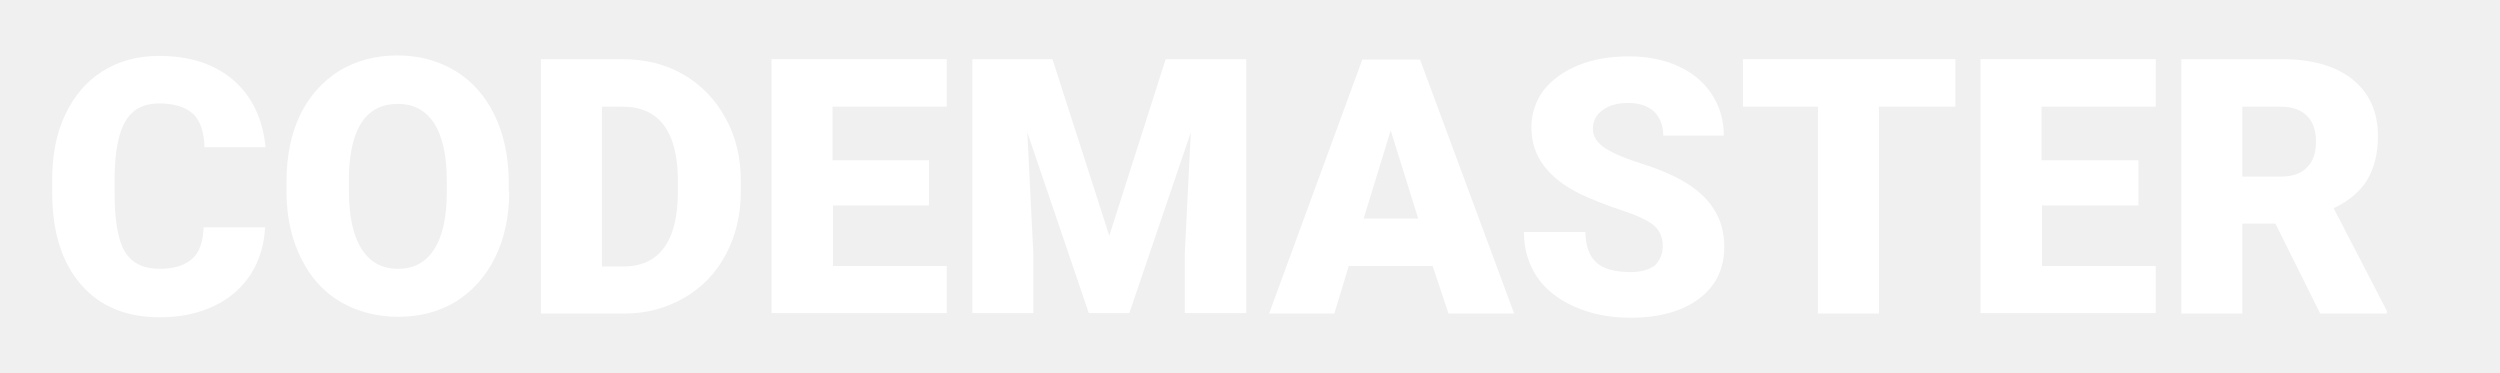
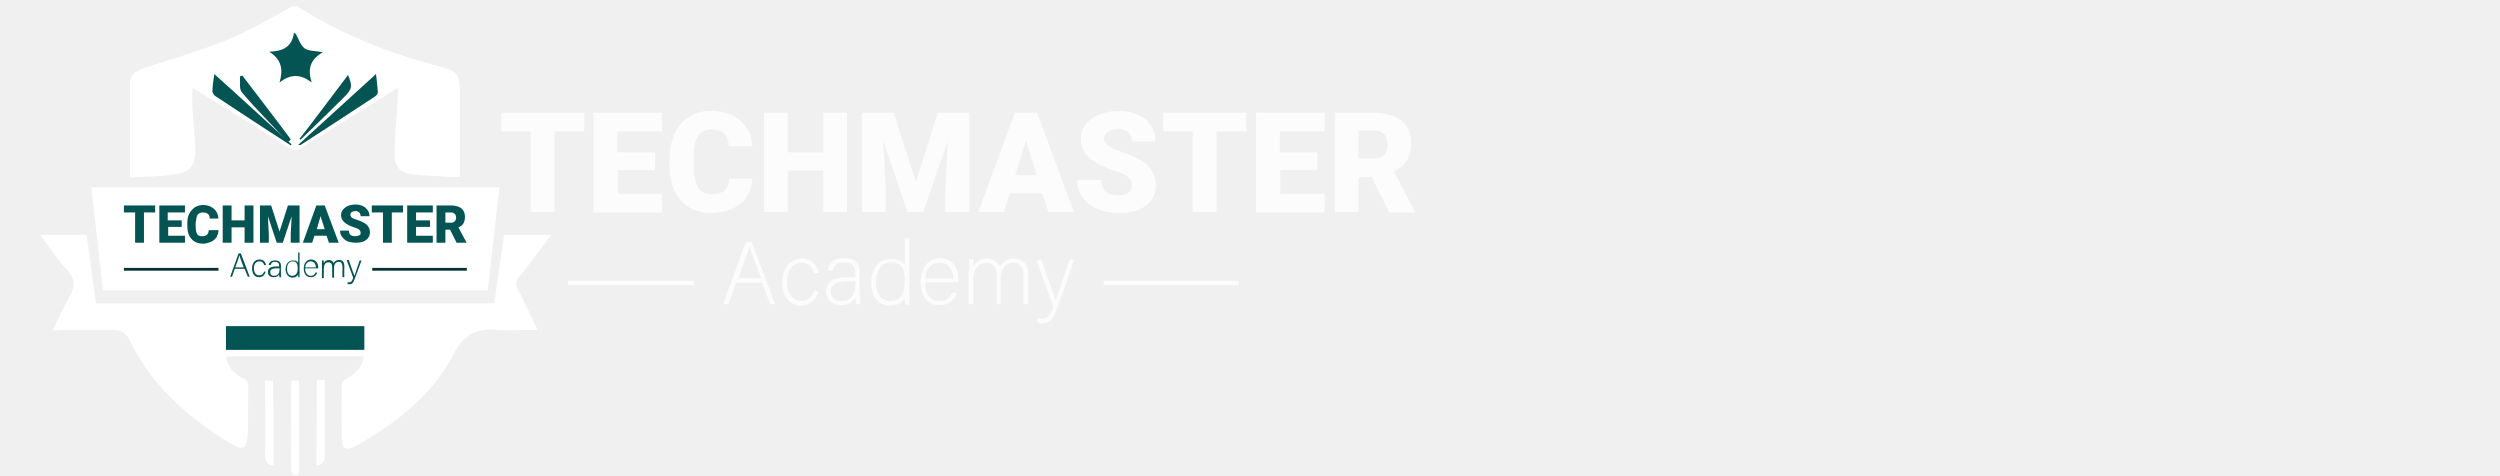
- <svg xmlns="http://www.w3.org/2000/svg" version="1.1" id="Layer_2_00000018213712314226152990000015733802731845106080_" x="0px" y="0px" viewBox="0 0 536.6 80" style="enable-background:new 0 0 536.6 80;" xml:space="preserve">
+ <svg xmlns="http://www.w3.org/2000/svg" version="1.1" id="Layer_2_00000018213712314226152990000015733802731845106080_" x="0px" y="0px" viewBox="0 0 536.6 102" style="enable-background:new 0 0 536.6 102;" xml:space="preserve">
  <style type="text/css">
	.st0{fill:#FFFFFF;}
+ 	.st1{fill:#055454;}
+ 	.st2{fill:#043332;}
+ 	.st3{fill:#FCFCFC;}
</style>
  <g>
-     <path class="st0" d="M56.9,48.8c-0.2,3.8-1.2,7.1-3.1,10.1c-1.9,2.9-4.5,5.2-7.9,6.8c-3.4,1.6-7.2,2.4-11.6,2.4   c-7.2,0-12.8-2.3-16.9-7s-6.2-11.3-6.2-19.8v-2.7c0-5.3,0.9-10,2.8-14c1.9-4,4.5-7.1,8-9.3c3.5-2.2,7.5-3.3,12.1-3.3   c6.6,0,11.9,1.7,16,5.2c4,3.5,6.3,8.3,6.9,14.4H43.9c-0.1-3.3-0.9-5.7-2.5-7.2c-1.6-1.4-4-2.2-7.2-2.2c-3.3,0-5.7,1.2-7.2,3.7   c-1.5,2.4-2.3,6.4-2.4,11.7v3.9c0,5.8,0.7,10,2.2,12.5c1.5,2.5,4,3.7,7.5,3.7c3,0,5.3-0.7,6.9-2.1c1.6-1.4,2.4-3.7,2.5-6.8H56.9z" />
-     <path class="st0" d="M109.3,41.1c0,5.3-1,10-3,14.1c-2,4.1-4.8,7.2-8.4,9.5c-3.6,2.2-7.8,3.3-12.4,3.3c-4.6,0-8.8-1.1-12.4-3.2   c-3.6-2.1-6.4-5.2-8.4-9.2c-2-4-3.1-8.5-3.2-13.7v-3.1c0-5.3,1-10.1,2.9-14.1c2-4.1,4.8-7.2,8.4-9.5c3.7-2.2,7.8-3.3,12.5-3.3   c4.6,0,8.7,1.1,12.4,3.3c3.6,2.2,6.4,5.3,8.4,9.4c2,4.1,3,8.7,3.1,14V41.1z M95.9,38.8c0-5.4-0.9-9.5-2.7-12.3   c-1.8-2.8-4.4-4.2-7.8-4.2c-6.6,0-10.1,4.9-10.5,14.8l0,4c0,5.3,0.9,9.5,2.7,12.3c1.8,2.9,4.4,4.3,7.9,4.3c3.3,0,5.9-1.4,7.7-4.2   c1.8-2.8,2.7-6.9,2.7-12.2V38.8z" />
-     <path class="st0" d="M116.1,67.3V12.7h17.6c4.8,0,9.2,1.1,13,3.3c3.8,2.2,6.8,5.3,9,9.3c2.2,4,3.3,8.4,3.3,13.4v2.5   c0,5-1.1,9.5-3.2,13.4c-2.1,4-5.1,7.1-8.9,9.3c-3.8,2.2-8.1,3.4-12.8,3.4H116.1z M129.2,22.9v34.3h4.6c3.8,0,6.7-1.3,8.7-4   c2-2.7,3-6.7,3-12v-2.4c0-5.3-1-9.2-3-11.9c-2-2.7-5-4-8.8-4H129.2z" />
-     <path class="st0" d="M199.5,44.1h-20.7v13h24.4v10.1h-37.6V12.7h37.6v10.2h-24.5v11.5h20.7V44.1z" />
-     <path class="st0" d="M225.9,12.7l12.2,37.9l12.1-37.9h17.3v54.5h-13.2V54.5l1.3-26.1l-13.2,38.8h-8.7l-13.2-38.8l1.3,26.1v12.7   h-13.1V12.7H225.9z" />
-     <path class="st0" d="M307.5,57.1h-18l-3.1,10.2h-14l20-54.5h12.4l20.2,54.5h-14.1L307.5,57.1z M292.7,46.9h11.7L298.5,28   L292.7,46.9z" />
-     <path class="st0" d="M356.9,52.8c0-1.9-0.7-3.4-2-4.5c-1.4-1.1-3.8-2.2-7.2-3.3c-3.4-1.1-6.2-2.3-8.4-3.3   c-7.1-3.5-10.6-8.2-10.6-14.3c0-3,0.9-5.7,2.6-8c1.8-2.3,4.3-4.1,7.5-5.4c3.2-1.3,6.8-1.9,10.9-1.9c3.9,0,7.4,0.7,10.5,2.1   c3.1,1.4,5.5,3.4,7.2,6c1.7,2.6,2.6,5.5,2.6,8.9H357c0-2.2-0.7-3.9-2-5.2c-1.4-1.2-3.2-1.8-5.5-1.8c-2.3,0-4.2,0.5-5.6,1.6   c-1.4,1-2,2.4-2,4c0,1.4,0.7,2.7,2.2,3.8c1.5,1.1,4.1,2.3,7.9,3.5c3.8,1.2,6.9,2.5,9.3,3.9c5.9,3.4,8.8,8.1,8.8,14   c0,4.8-1.8,8.5-5.4,11.2c-3.6,2.7-8.5,4.1-14.8,4.1c-4.4,0-8.4-0.8-12-2.4c-3.6-1.6-6.3-3.8-8.1-6.5c-1.8-2.8-2.7-5.9-2.7-9.5h13.2   c0,2.9,0.8,5.1,2.3,6.5c1.5,1.4,4,2.1,7.4,2.1c2.2,0,3.9-0.5,5.2-1.4C356.3,55.8,356.9,54.5,356.9,52.8z" />
-     <path class="st0" d="M419.7,22.9h-16.4v44.4h-13.1V22.9h-16.1V12.7h45.6V22.9z" />
-     <path class="st0" d="M459,44.1h-20.7v13h24.4v10.1h-37.6V12.7h37.6v10.2h-24.5v11.5H459V44.1z" />
-     <path class="st0" d="M488.4,48h-7.1v19.3h-13.1V12.7h21.5c6.5,0,11.5,1.4,15.2,4.3c3.6,2.9,5.5,6.9,5.5,12.2c0,3.8-0.8,6.9-2.3,9.4   c-1.5,2.5-3.9,4.5-7.2,6.1l11.4,22v0.6H498L488.4,48z M481.3,37.9h8.3c2.5,0,4.4-0.7,5.6-2c1.3-1.3,1.9-3.1,1.9-5.5   s-0.6-4.2-1.9-5.5c-1.3-1.3-3.1-2-5.6-2h-8.3V37.9z" />
+     <g>
+       <polygon class="st0" points="19.6,40.2 107.2,40.2 104.7,62.3 22.1,62.3   " />
+     </g>
+     <g>
+       <g>
+         <path class="st0" d="M11.3,70.9c1.2-2.4,2.2-4.8,3.5-7c1.4-2.3,1.4-4-0.5-6.1c-2.1-2.2-3.7-4.8-5.7-7.4c3.4,0,6.6,0,10,0     c0.7,4.8,1.3,9.7,2,14.7c28.5,0,56.9,0,85.5,0c0.7-4.9,1.4-9.8,2.1-14.7c3.4,0,6.6,0,10.1,0c-2.4,3.2-4.6,6.2-6.9,9.1     c-0.7,0.8-0.8,1.5-0.3,2.5c1.5,2.9,2.9,5.9,4.3,8.8c-2.9,0-5.8,0.2-8.6,0c-4.4-0.4-7.2,0.9-9.4,5.1c-4.6,9-12.4,14.9-21,19.8     c-2.1,1.2-2.9,0.7-3-1.5c-0.1-4-0.1-8,0-11.9c0-0.3,0.5-0.8,0.9-1c2-1,3.4-2.4,3.8-4.8c-9.9,0-19.7,0-29.6,0     c0.4,2.2,1.6,3.8,3.6,4.6c1,0.4,1.2,1,1.2,1.9c-0.1,3.2,0,6.4-0.1,9.6c0,0.7-0.1,1.4-0.2,2.1c-0.2,1.3-0.9,1.7-2.1,1.2     c-0.2-0.1-0.5-0.2-0.7-0.3c-8.2-4.9-15.5-10.8-20.5-19.1c-0.7-1.2-1.3-2.4-2-3.7c-0.7-1.3-1.7-2-3.2-2c-4,0-8,0-11.9,0     C12.2,71,11.8,70.9,11.3,70.9z M48.5,75.1c10,0,19.8,0,29.7,0c0-1.8,0-3.5,0-5.1c-9.9,0-19.8,0-29.7,0     C48.5,71.7,48.5,73.3,48.5,75.1z" />
+       </g>
+       <g>
+         <path class="st0" d="M62.6,81.7c0.6,0,1,0,1.5,0c0,0.2,0.1,0.4,0.1,0.6c0,6.2,0,12.4,0,18.5c0,0.7,0,1.4-0.9,1.2     c-0.4-0.1-0.8-0.7-0.8-1.1c-0.1-6.2,0-12.4,0-18.7C62.5,82,62.5,81.9,62.6,81.7z" />
+       </g>
+       <g>
+         <path class="st0" d="M58.7,99.9c-1.3-0.1-1.8-0.8-1.8-2.1c0.1-4.9,0-9.8,0-14.6c0-0.5,0-0.9,0-1.5c0.6,0,1.1,0,1.7,0     C58.7,87.7,58.7,93.8,58.7,99.9z" />
+       </g>
+       <g>
+         <path class="st0" d="M68,81.6c0.6,0,1.1,0,1.7,0c0,0.6,0,1.1,0,1.6c0,4.9,0,9.8,0,14.6c0,1.3-0.4,1.9-1.8,2.1     C68,93.9,68,87.8,68,81.6z" />
+       </g>
+       <g>
+         <path class="st1" d="M48.5,75.1c0-1.8,0-3.4,0-5.1c9.9,0,19.7,0,29.7,0c0,1.7,0,3.4,0,5.1C68.3,75.1,58.5,75.1,48.5,75.1z" />
+       </g>
+     </g>
+     <g>
+       <g>
+         <path class="st0" d="M27.9,38.1c0-6.9,0-13.5,0-20.1c0-1.9,1-2.7,3.1-3.4c6-2,12.1-3.7,17.9-6.1c4.6-1.9,9-4.5,13.4-6.9     c0.7-0.4,1.2-0.5,1.9,0c9.5,6,19.8,10,30.6,12.8c3.3,0.9,3.9,1.7,3.9,5.1c0,5.6,0,11.1,0,16.7c0,0.5,0,1,0,1.8     c-0.6,0-1.2,0-1.8,0c-2.8-0.2-5.6-0.3-8.4-0.6c-2.6-0.3-3.8-1.6-3.8-4.2c0-3.2,0.3-6.4,0.5-9.6c0.1-1.5,0.2-2.9,0.3-4.8     c-0.9,0.5-1.5,0.9-2.1,1.3c-6.3,3.9-12.6,7.8-18.9,11.7c-0.9,0.5-1.5,0.5-2.3,0c-6.4-4-12.8-8-19.3-12c-0.5-0.3-1-0.6-1.6-0.9     c0,1.4-0.1,2.7,0,4c0.2,2.8,0.4,5.5,0.6,8.3c0.2,4.3-0.8,5.8-5,6.3C34,37.9,31.1,37.9,27.9,38.1z M63.5,7.3     c-0.1-0.1-0.2-0.1-0.4-0.2c-0.4,3.1-2.5,4-5.3,4.1c2.7,1.6,3,3.8,2.2,6.6c2.3-2,4.5-1.8,6.9,0c-1-2.8-0.4-4.9,2.4-6.5     c-1.6-0.3-3-0.2-3.9-0.8C64.5,9.7,64.1,8.3,63.5,7.3z M64,31.1c0.3,0,0.4,0.1,0.4,0c5.4-3.5,10.7-7,16.1-10.5     c0.3-0.2,0.6-0.6,0.6-0.9c-0.1-1.2-0.2-2.4-0.4-3.9C75.1,21,69.6,26,64,31.1z M62.4,31.2c0.1-0.1,0.1-0.2,0.2-0.2     C57.1,26,51.7,21,46,15.9c-0.2,1.4-0.3,2.6-0.4,3.7c0,0.3,0.3,0.8,0.6,1C51.6,24.1,57,27.7,62.4,31.2z M64.3,29.8     c0.1,0.1,0.1,0.2,0.2,0.2c3.1-3.1,6.3-6.1,9.4-9.2c1.7-1.7,1.8-2.3,0.8-4.7C71.3,20.8,67.8,25.3,64.3,29.8z M61.8,30.5     c0.2-0.2,0.4-0.4,0.6-0.6c-3.5-4.6-7-9.1-10.4-13.7c-0.2,0.1-0.4,0.1-0.5,0.2c0.1,1.2-0.2,2.7,0.4,3.4     C55.1,23.5,58.5,26.9,61.8,30.5z" />
+       </g>
+       <g>
+         <path class="st1" d="M63.5,7.3c0.6,1.1,1,2.4,1.9,3.1c0.9,0.6,2.2,0.5,3.9,0.8c-2.8,1.6-3.3,3.7-2.4,6.5c-2.3-1.8-4.5-1.9-6.9,0     c0.8-2.7,0.5-4.9-2.2-6.6c2.9-0.1,4.9-1,5.3-4.1C63.2,7.1,63.3,7.2,63.5,7.3z" />
+       </g>
+       <g>
+         <path class="st1" d="M64,31.1c5.6-5.1,11-10,16.7-15.2c0.2,1.4,0.3,2.6,0.4,3.9c0,0.3-0.3,0.7-0.6,0.9c-5.3,3.5-10.7,7-16.1,10.5     C64.4,31.1,64.3,31.1,64,31.1z" />
+       </g>
+       <g>
+         <path class="st1" d="M62.4,31.2c-5.4-3.5-10.8-7-16.2-10.6c-0.3-0.2-0.6-0.7-0.6-1c0-1.1,0.2-2.3,0.4-3.7     C51.7,21,57.1,26,62.6,31C62.5,31,62.5,31.1,62.4,31.2z" />
+       </g>
+       <g>
+         <path class="st1" d="M64.3,29.8c3.5-4.5,6.9-9.1,10.4-13.7c1,2.4,0.9,3-0.8,4.7c-3.1,3.1-6.2,6.1-9.4,9.2     C64.5,30,64.4,29.9,64.3,29.8z" />
+       </g>
+       <g>
+         <path class="st1" d="M61.8,30.5c-3.3-3.6-6.8-7-9.9-10.7c-0.6-0.7-0.3-2.2-0.4-3.4c0.2-0.1,0.4-0.1,0.5-0.2     c3.5,4.6,7,9.1,10.4,13.7C62.3,30.1,62,30.3,61.8,30.5z" />
+       </g>
+     </g>
+     <g>
+       <path class="st1" d="M33.3,45.6h-2.4v6.5H29v-6.5h-2.4v-1.5h6.7V45.6z" />
+       <path class="st1" d="M39.1,48.7h-3v1.9h3.6v1.5h-5.5v-8h5.5v1.5H36v1.7h3V48.7z" />
+       <path class="st1" d="M46.9,49.4c0,0.6-0.2,1-0.4,1.5c-0.3,0.4-0.7,0.8-1.2,1c-0.5,0.2-1.1,0.4-1.7,0.4c-1,0-1.9-0.3-2.5-1    c-0.6-0.7-0.9-1.6-0.9-2.9v-0.4c0-0.8,0.1-1.5,0.4-2.1c0.3-0.6,0.7-1,1.2-1.4c0.5-0.3,1.1-0.5,1.8-0.5c1,0,1.7,0.3,2.3,0.8    c0.6,0.5,0.9,1.2,1,2.1H45c0-0.5-0.1-0.8-0.4-1c-0.2-0.2-0.6-0.3-1.1-0.3c-0.5,0-0.8,0.2-1.1,0.5c-0.2,0.4-0.3,0.9-0.4,1.7v0.6    c0,0.9,0.1,1.5,0.3,1.8c0.2,0.4,0.6,0.5,1.1,0.5c0.4,0,0.8-0.1,1-0.3c0.2-0.2,0.4-0.5,0.4-1H46.9z" />
+       <path class="st1" d="M54.4,52.1h-1.9v-3.3h-2.8v3.3h-1.9v-8h1.9v3.2h2.8v-3.2h1.9V52.1z" />
+       <path class="st1" d="M58.2,44.1l1.8,5.6l1.8-5.6h2.5v8h-1.9v-1.9l0.2-3.8l-1.9,5.7h-1.3l-1.9-5.7l0.2,3.8v1.9h-1.9v-8H58.2z" />
+       <path class="st1" d="M70.1,50.6h-2.6L67,52.1H65l2.9-8h1.8l3,8h-2.1L70.1,50.6z M68,49.2h1.7l-0.9-2.8L68,49.2z" />
+       <path class="st1" d="M77.4,50c0-0.3-0.1-0.5-0.3-0.7c-0.2-0.2-0.5-0.3-1.1-0.5c-0.5-0.2-0.9-0.3-1.2-0.5c-1-0.5-1.6-1.2-1.6-2.1    c0-0.4,0.1-0.8,0.4-1.2c0.3-0.3,0.6-0.6,1.1-0.8c0.5-0.2,1-0.3,1.6-0.3c0.6,0,1.1,0.1,1.5,0.3c0.5,0.2,0.8,0.5,1.1,0.9    c0.3,0.4,0.4,0.8,0.4,1.3h-1.9c0-0.3-0.1-0.6-0.3-0.8c-0.2-0.2-0.5-0.3-0.8-0.3c-0.3,0-0.6,0.1-0.8,0.2c-0.2,0.2-0.3,0.3-0.3,0.6    c0,0.2,0.1,0.4,0.3,0.6s0.6,0.3,1.2,0.5c0.6,0.2,1,0.4,1.4,0.6c0.9,0.5,1.3,1.2,1.3,2.1c0,0.7-0.3,1.2-0.8,1.6    c-0.5,0.4-1.2,0.6-2.2,0.6c-0.6,0-1.2-0.1-1.8-0.3c-0.5-0.2-0.9-0.6-1.2-1S73,50.1,73,49.5h1.9c0,0.4,0.1,0.7,0.3,0.9    c0.2,0.2,0.6,0.3,1.1,0.3c0.3,0,0.6-0.1,0.8-0.2C77.3,50.5,77.4,50.3,77.4,50z" />
+       <path class="st1" d="M86.5,45.6h-2.4v6.5h-1.9v-6.5h-2.4v-1.5h6.7V45.6z" />
+       <path class="st1" d="M92.3,48.7h-3v1.9h3.6v1.5h-5.5v-8h5.5v1.5h-3.6v1.7h3V48.7z" />
+       <path class="st1" d="M96.6,49.3h-1v2.8h-1.9v-8h3.1c0.9,0,1.7,0.2,2.2,0.6c0.5,0.4,0.8,1,0.8,1.8c0,0.6-0.1,1-0.3,1.4    c-0.2,0.4-0.6,0.7-1.1,0.9l1.7,3.2v0.1H98L96.6,49.3z M95.6,47.8h1.2c0.4,0,0.6-0.1,0.8-0.3c0.2-0.2,0.3-0.5,0.3-0.8    c0-0.3-0.1-0.6-0.3-0.8c-0.2-0.2-0.5-0.3-0.8-0.3h-1.2V47.8z" />
+     </g>
+     <g>
+       <path class="st1" d="M50.4,57.7l-0.6,1.7h-0.4l1.8-5h0.5l1.9,5h-0.4l-0.7-1.7H50.4z M52.3,57.4c-0.6-1.5-0.8-2.2-0.9-2.6h0    c-0.1,0.4-0.4,1.3-0.9,2.6H52.3z" />
+       <path class="st1" d="M57,58.4c-0.2,0.6-0.6,1.1-1.4,1.1c-0.9,0-1.5-0.7-1.5-1.9c0-1,0.5-1.9,1.6-1.9c0.9,0,1.3,0.6,1.4,1.2h-0.4    c-0.1-0.4-0.4-0.8-1-0.8c-0.8,0-1.2,0.6-1.2,1.5c0,0.9,0.4,1.5,1.2,1.5c0.5,0,0.8-0.3,1-0.8H57z" />
+       <path class="st1" d="M60.3,58.8c0,0.3,0,0.6,0.1,0.7H60c0-0.1-0.1-0.2-0.1-0.6c-0.1,0.3-0.4,0.6-1.2,0.6c-0.8,0-1.2-0.5-1.2-1.1    c0-0.8,0.6-1.2,1.7-1.2c0.3,0,0.5,0,0.7,0V57c0-0.4-0.1-0.8-0.9-0.8c-0.7,0-0.8,0.4-0.9,0.7h-0.4c0-0.4,0.3-1,1.3-1    c0.8,0,1.3,0.3,1.3,1.1V58.8z M60,57.6c-0.1,0-0.5,0-0.7,0c-0.8,0-1.3,0.2-1.3,0.8c0,0.5,0.3,0.8,0.8,0.8c1,0,1.2-0.7,1.2-1.5    V57.6z" />
+       <path class="st1" d="M64.3,54.2v4.3c0,0.3,0,0.7,0,1h-0.3c0-0.1,0-0.4,0-0.6c-0.2,0.4-0.6,0.7-1.2,0.7c-0.9,0-1.5-0.8-1.5-1.8    c0-1.1,0.6-1.9,1.6-1.9c0.7,0,1,0.3,1.1,0.5v-2.2H64.3z M61.6,57.7c0,1,0.5,1.5,1.1,1.5c0.9,0,1.2-0.7,1.2-1.6    c0-0.9-0.2-1.5-1.1-1.5C62.1,56.1,61.6,56.7,61.6,57.7z" />
+       <path class="st1" d="M65.5,57.7c0,0.9,0.5,1.5,1.2,1.5c0.7,0,0.9-0.4,1-0.7h0.4c-0.2,0.5-0.5,1-1.4,1c-1.1,0-1.5-0.9-1.5-1.9    c0-1,0.5-1.9,1.6-1.9c1.1,0,1.5,1,1.5,1.6c0,0.1,0,0.2,0,0.3H65.5z M67.8,57.4c0-0.7-0.4-1.3-1.1-1.3c-0.7,0-1.1,0.5-1.2,1.3H67.8    z" />
+       <path class="st1" d="M69.1,56.8c0-0.3,0-0.6,0-0.9h0.4c0,0.1,0,0.4,0,0.6c0.2-0.4,0.5-0.7,1.1-0.7c0.5,0,0.9,0.3,1,0.7    c0.2-0.4,0.5-0.7,1.2-0.7c0.6,0,1.1,0.3,1.1,1.3v2.4h-0.4v-2.3c0-0.5-0.2-1-0.8-1c-0.7,0-1,0.6-1,1.3v2.1h-0.4v-2.3    c0-0.5-0.2-1-0.8-1c-0.7,0-1,0.6-1,1.4v2h-0.4V56.8z" />
+       <path class="st1" d="M74.9,55.9c0.7,2.1,1,2.9,1.2,3.3h0c0.1-0.4,0.4-1.3,1.1-3.3h0.4l-1.4,3.8c-0.4,1.1-0.6,1.3-1.3,1.3    c-0.1,0-0.2,0-0.3,0v-0.4c0.1,0,0.2,0,0.3,0c0.5,0,0.7-0.3,0.9-1l-1.4-3.8H74.9z" />
+     </g>
+     <g>
+       <g>
+         <rect x="79.9" y="57.5" class="st2" width="20.3" height="0.6" />
+       </g>
+       <g>
+         <rect x="26.6" y="57.5" class="st2" width="20.3" height="0.6" />
+       </g>
+     </g>
+     <g>
+       <path class="st3" d="M125.4,28.2H119v17.3h-5.1V28.2h-6.3v-4h17.8V28.2z" />
+       <path class="st3" d="M140.7,36.5h-8.1v5.1h9.5v4h-14.7V24.2h14.7v4h-9.6v4.5h8.1V36.5z" />
+       <path class="st3" d="M161.5,38.3c-0.1,1.5-0.5,2.8-1.2,3.9c-0.7,1.1-1.8,2-3.1,2.6c-1.3,0.6-2.8,0.9-4.5,0.9c-2.8,0-5-0.9-6.6-2.7    c-1.6-1.8-2.4-4.4-2.4-7.7v-1.1c0-2.1,0.4-3.9,1.1-5.5c0.7-1.6,1.8-2.8,3.1-3.6c1.4-0.9,2.9-1.3,4.7-1.3c2.6,0,4.7,0.7,6.2,2    c1.6,1.4,2.5,3.2,2.7,5.6h-5.1c0-1.3-0.4-2.2-1-2.8c-0.6-0.6-1.6-0.8-2.8-0.8c-1.3,0-2.2,0.5-2.8,1.4c-0.6,1-0.9,2.5-0.9,4.6v1.5    c0,2.3,0.3,3.9,0.9,4.9c0.6,1,1.6,1.5,3,1.5c1.2,0,2.1-0.3,2.7-0.8c0.6-0.6,1-1.4,1-2.6H161.5z" />
+       <path class="st3" d="M181.8,45.5h-5.1v-8.9h-7.6v8.9H164V24.2h5.1v8.5h7.6v-8.5h5.1V45.5z" />
+       <path class="st3" d="M191.8,24.2l4.8,14.8l4.7-14.8h6.8v21.3h-5.2v-5l0.5-10.2l-5.2,15.2h-3.4l-5.2-15.2l0.5,10.2v5H185V24.2    H191.8z" />
+       <path class="st3" d="M223.7,41.5h-7l-1.2,4h-5.5l7.8-21.3h4.8l7.9,21.3h-5.5L223.7,41.5z M217.9,37.6h4.6l-2.3-7.4L217.9,37.6z" />
+       <path class="st3" d="M243,39.8c0-0.8-0.3-1.3-0.8-1.8c-0.5-0.4-1.5-0.9-2.8-1.3c-1.3-0.4-2.4-0.9-3.3-1.3    c-2.8-1.4-4.1-3.2-4.1-5.6c0-1.2,0.3-2.2,1-3.1c0.7-0.9,1.7-1.6,2.9-2.1c1.3-0.5,2.7-0.8,4.2-0.8c1.5,0,2.9,0.3,4.1,0.8    c1.2,0.5,2.2,1.3,2.8,2.3c0.7,1,1,2.2,1,3.5H243c0-0.9-0.3-1.5-0.8-2c-0.5-0.5-1.3-0.7-2.2-0.7c-0.9,0-1.6,0.2-2.2,0.6    c-0.5,0.4-0.8,0.9-0.8,1.5c0,0.5,0.3,1,0.9,1.5c0.6,0.4,1.6,0.9,3.1,1.4c1.5,0.5,2.7,1,3.6,1.5c2.3,1.3,3.5,3.2,3.5,5.5    c0,1.9-0.7,3.3-2.1,4.4c-1.4,1.1-3.3,1.6-5.8,1.6c-1.7,0-3.3-0.3-4.7-0.9c-1.4-0.6-2.5-1.5-3.2-2.5c-0.7-1.1-1.1-2.3-1.1-3.7h5.2    c0,1.1,0.3,2,0.9,2.5c0.6,0.5,1.5,0.8,2.9,0.8c0.8,0,1.5-0.2,2-0.5C242.8,41,243,40.5,243,39.8z" />
+       <path class="st3" d="M267.5,28.2h-6.4v17.3H256V28.2h-6.3v-4h17.8V28.2z" />
+       <path class="st3" d="M282.9,36.5h-8.1v5.1h9.5v4h-14.7V24.2h14.7v4h-9.6v4.5h8.1V36.5z" />
+       <path class="st3" d="M294.4,38h-2.8v7.5h-5.1V24.2h8.4c2.5,0,4.5,0.6,5.9,1.7c1.4,1.1,2.1,2.7,2.1,4.8c0,1.5-0.3,2.7-0.9,3.7    c-0.6,1-1.5,1.8-2.8,2.4l4.5,8.6v0.2h-5.5L294.4,38z M291.6,34h3.3c1,0,1.7-0.3,2.2-0.8c0.5-0.5,0.7-1.2,0.7-2.2    c0-0.9-0.2-1.6-0.7-2.2c-0.5-0.5-1.2-0.8-2.2-0.8h-3.3V34z" />
+     </g>
+     <g>
+       <g>
+         <path class="st3" d="M158,60.7l-1.7,4.6h-1.1l4.9-13.4h1.2l5.1,13.4h-1.1l-1.7-4.6H158z M163.4,59.7c-1.5-4-2.3-5.9-2.5-6.8h0     c-0.3,1-1.2,3.4-2.4,6.8H163.4z" />
+         <path class="st3" d="M175.7,62.5c-0.5,1.7-1.6,3.1-3.7,3.1c-2.4,0-4.1-1.8-4.1-5c0-2.6,1.4-5.1,4.2-5.1c2.4,0,3.4,1.7,3.6,3.1h-1     c-0.3-1.1-1-2.2-2.6-2.2c-2,0-3.2,1.7-3.2,4.1c0,2.3,1.1,4.1,3.1,4.1c1.4,0,2.2-0.7,2.7-2.1H175.7z" />
+         <path class="st3" d="M184.6,63.5c0,0.8,0.1,1.5,0.1,1.8h-0.9c-0.1-0.2-0.1-0.7-0.2-1.5c-0.3,0.7-1.2,1.7-3.1,1.7     c-2.2,0-3.2-1.4-3.2-2.9c0-2.1,1.6-3.1,4.5-3.1c0.8,0,1.4,0,1.8,0v-1c0-1-0.3-2.2-2.5-2.2c-1.9,0-2.2,1-2.4,1.8h-1     c0.1-1.1,0.8-2.7,3.4-2.7c2.2,0,3.4,0.9,3.4,3V63.5z M183.7,60.4c-0.4,0-1.2,0-1.9,0c-2.1,0-3.5,0.6-3.5,2.2c0,1.2,0.9,2,2.2,2     c2.7,0,3.1-1.8,3.1-3.9V60.4z" />
+         <path class="st3" d="M195.2,51.2v11.4c0,0.9,0,1.8,0,2.8h-0.9c0-0.2-0.1-1.1-0.1-1.6c-0.5,1.2-1.6,1.8-3.2,1.8c-2.5,0-4-2-4-4.9     c0-3,1.6-5.1,4.2-5.1c1.9,0,2.7,0.8,3,1.4v-5.8H195.2z M188,60.6c0,2.6,1.4,4,3,4c2.5,0,3.2-1.7,3.2-4.4c0-2.5-0.6-3.9-3.1-3.9     C189.3,56.4,188,57.9,188,60.6z" />
+         <path class="st3" d="M198.5,60.6c0,2.5,1.3,4,3.1,4c1.8,0,2.4-1,2.8-1.8h1c-0.4,1.3-1.4,2.7-3.8,2.7c-2.9,0-4-2.5-4-5     c0-2.7,1.4-5.1,4.2-5.1c3,0,3.9,2.6,3.9,4.4c0,0.3,0,0.5,0,0.8H198.5z M204.6,59.8c0-1.9-1.1-3.4-2.9-3.4c-2,0-2.9,1.4-3.1,3.4     H204.6z" />
+         <path class="st3" d="M208,58.2c0-0.8,0-1.7,0-2.5h0.9c0,0.3,0.1,1.2,0,1.7c0.4-1,1.3-1.9,2.9-1.9c1.3,0,2.4,0.7,2.8,1.9     c0.5-1,1.4-1.9,3.1-1.9c1.5,0,3,0.8,3,3.5v6.3h-1v-6.2c0-1.3-0.5-2.7-2.2-2.7c-1.9,0-2.7,1.5-2.7,3.4v5.5h-0.9v-6.2     c0-1.4-0.4-2.7-2.2-2.7c-1.9,0-2.8,1.7-2.8,3.6v5.3h-1V58.2z" />
+         <path class="st3" d="M223.5,55.7c1.9,5.5,2.8,7.8,3.1,8.8h0c0.4-1.2,1.2-3.4,3-8.8h1l-3.6,10.2c-1,2.8-1.7,3.5-3.4,3.5     c-0.3,0-0.6,0-0.9-0.1v-1c0.3,0,0.6,0.1,0.9,0.1c1.4,0,1.8-0.7,2.5-2.6l-3.7-10H223.5z" />
+       </g>
+       <g>
+         <g>
+           <rect x="236.9" y="60.3" class="st3" width="29" height="0.9" />
+         </g>
+         <g>
+           <rect x="121.9" y="60.3" class="st3" width="27" height="0.9" />
+         </g>
+       </g>
+     </g>
  </g>
</svg>
